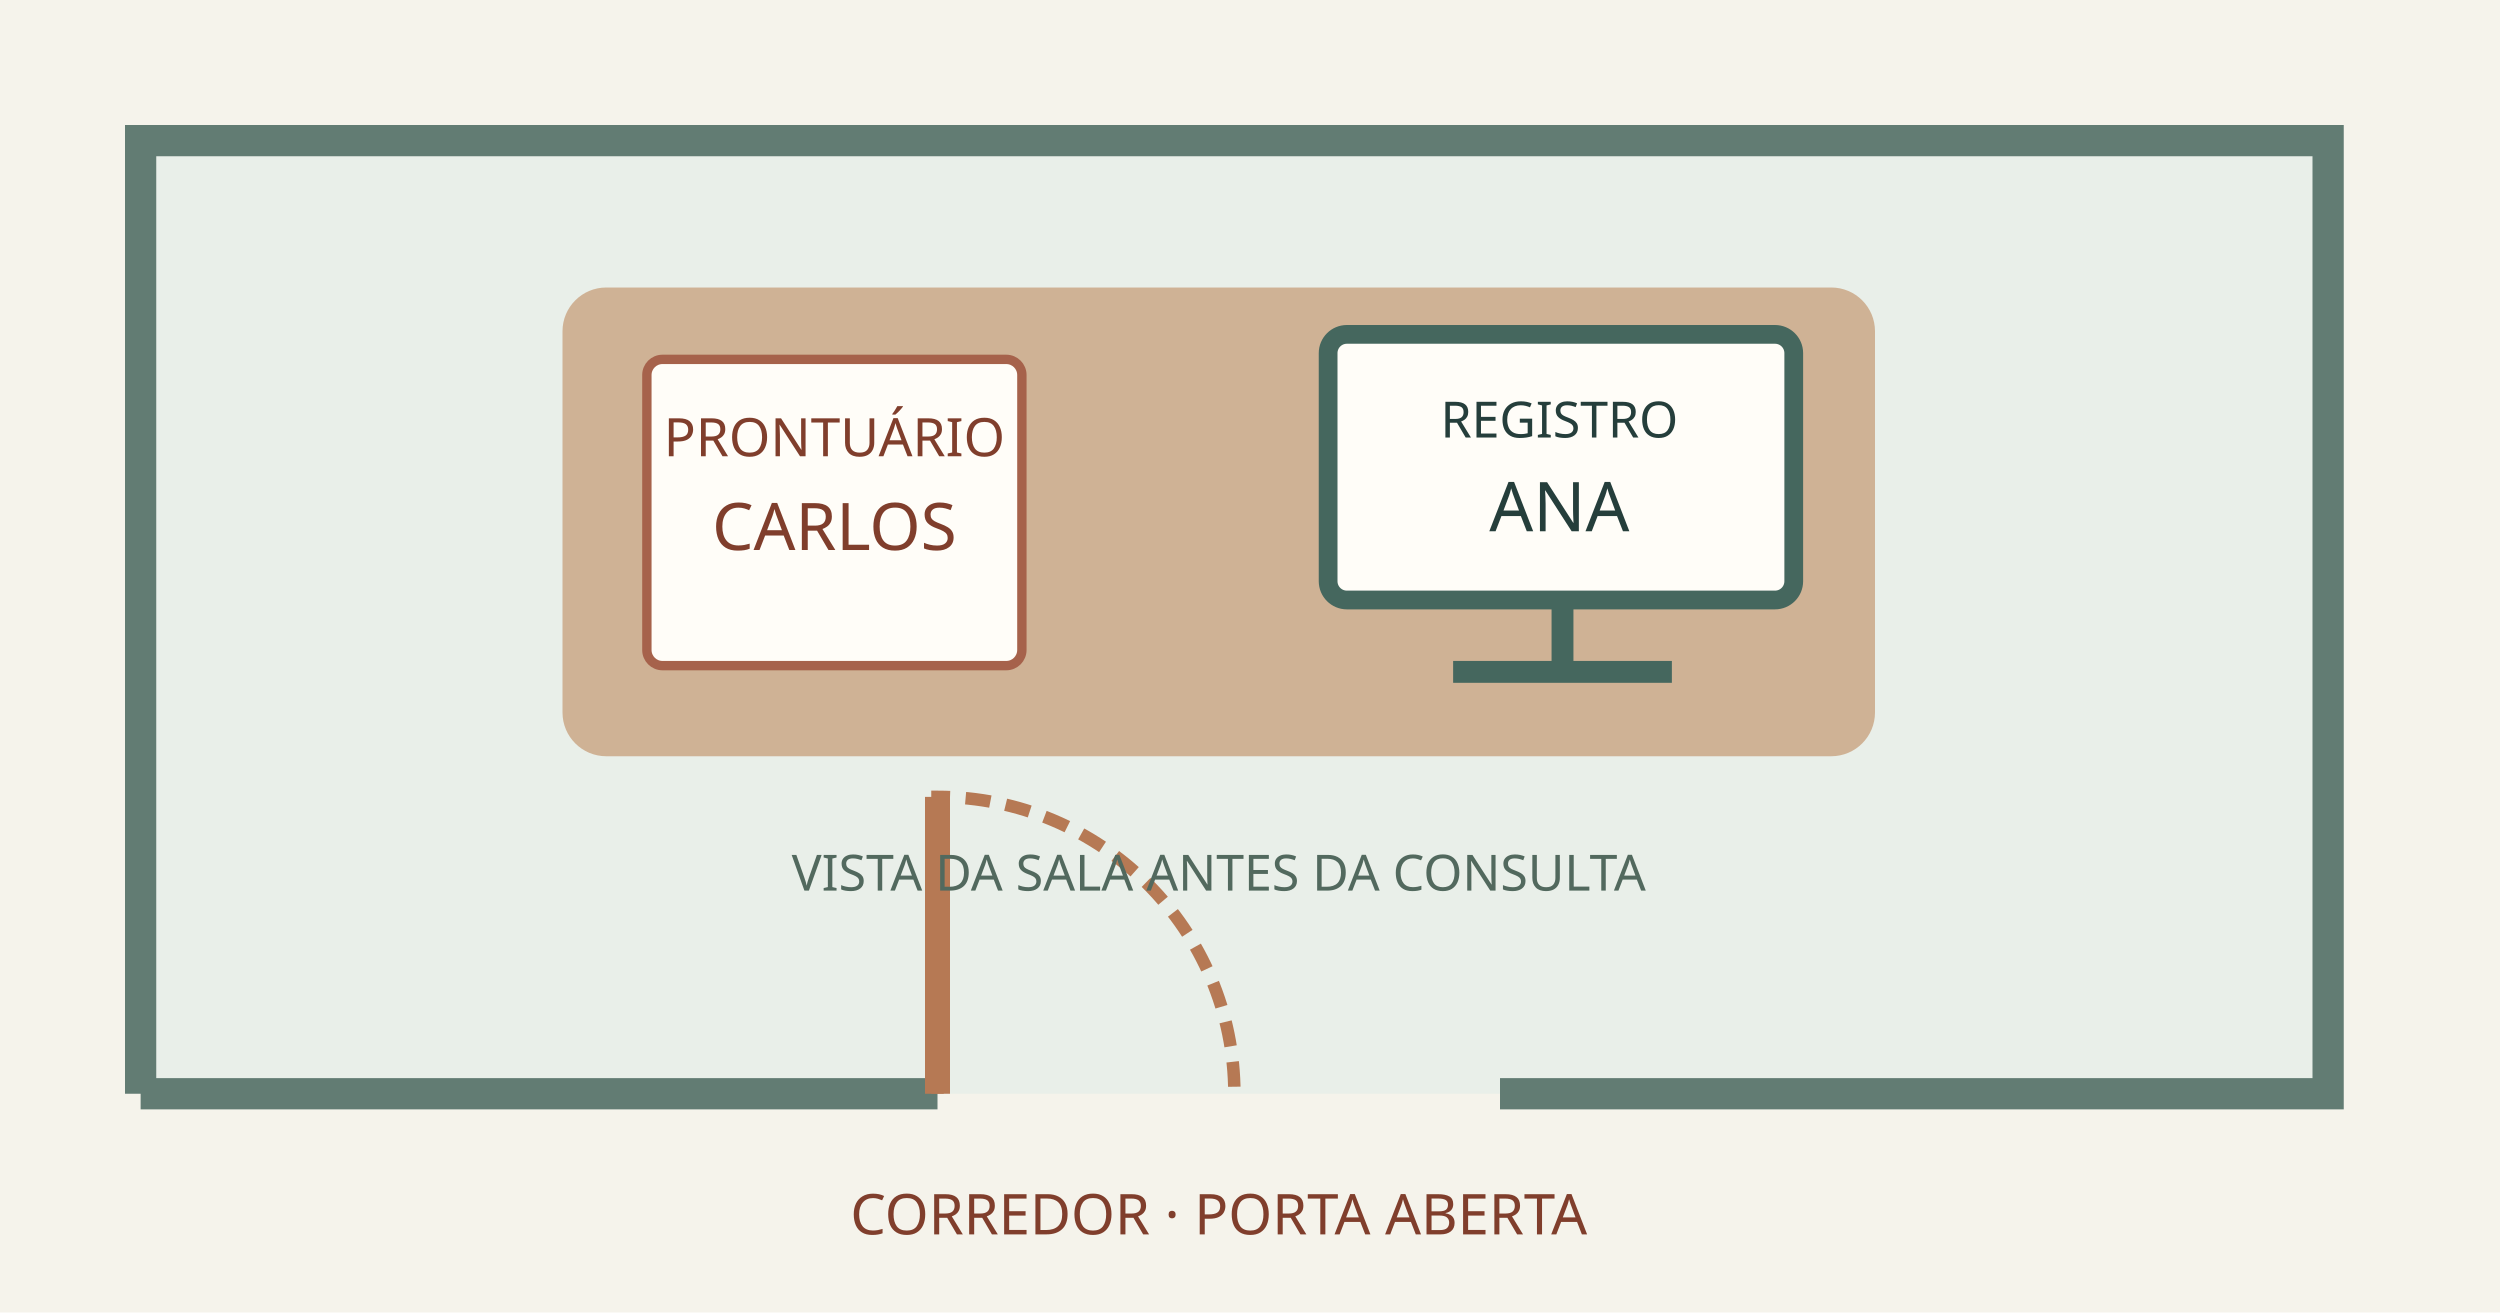
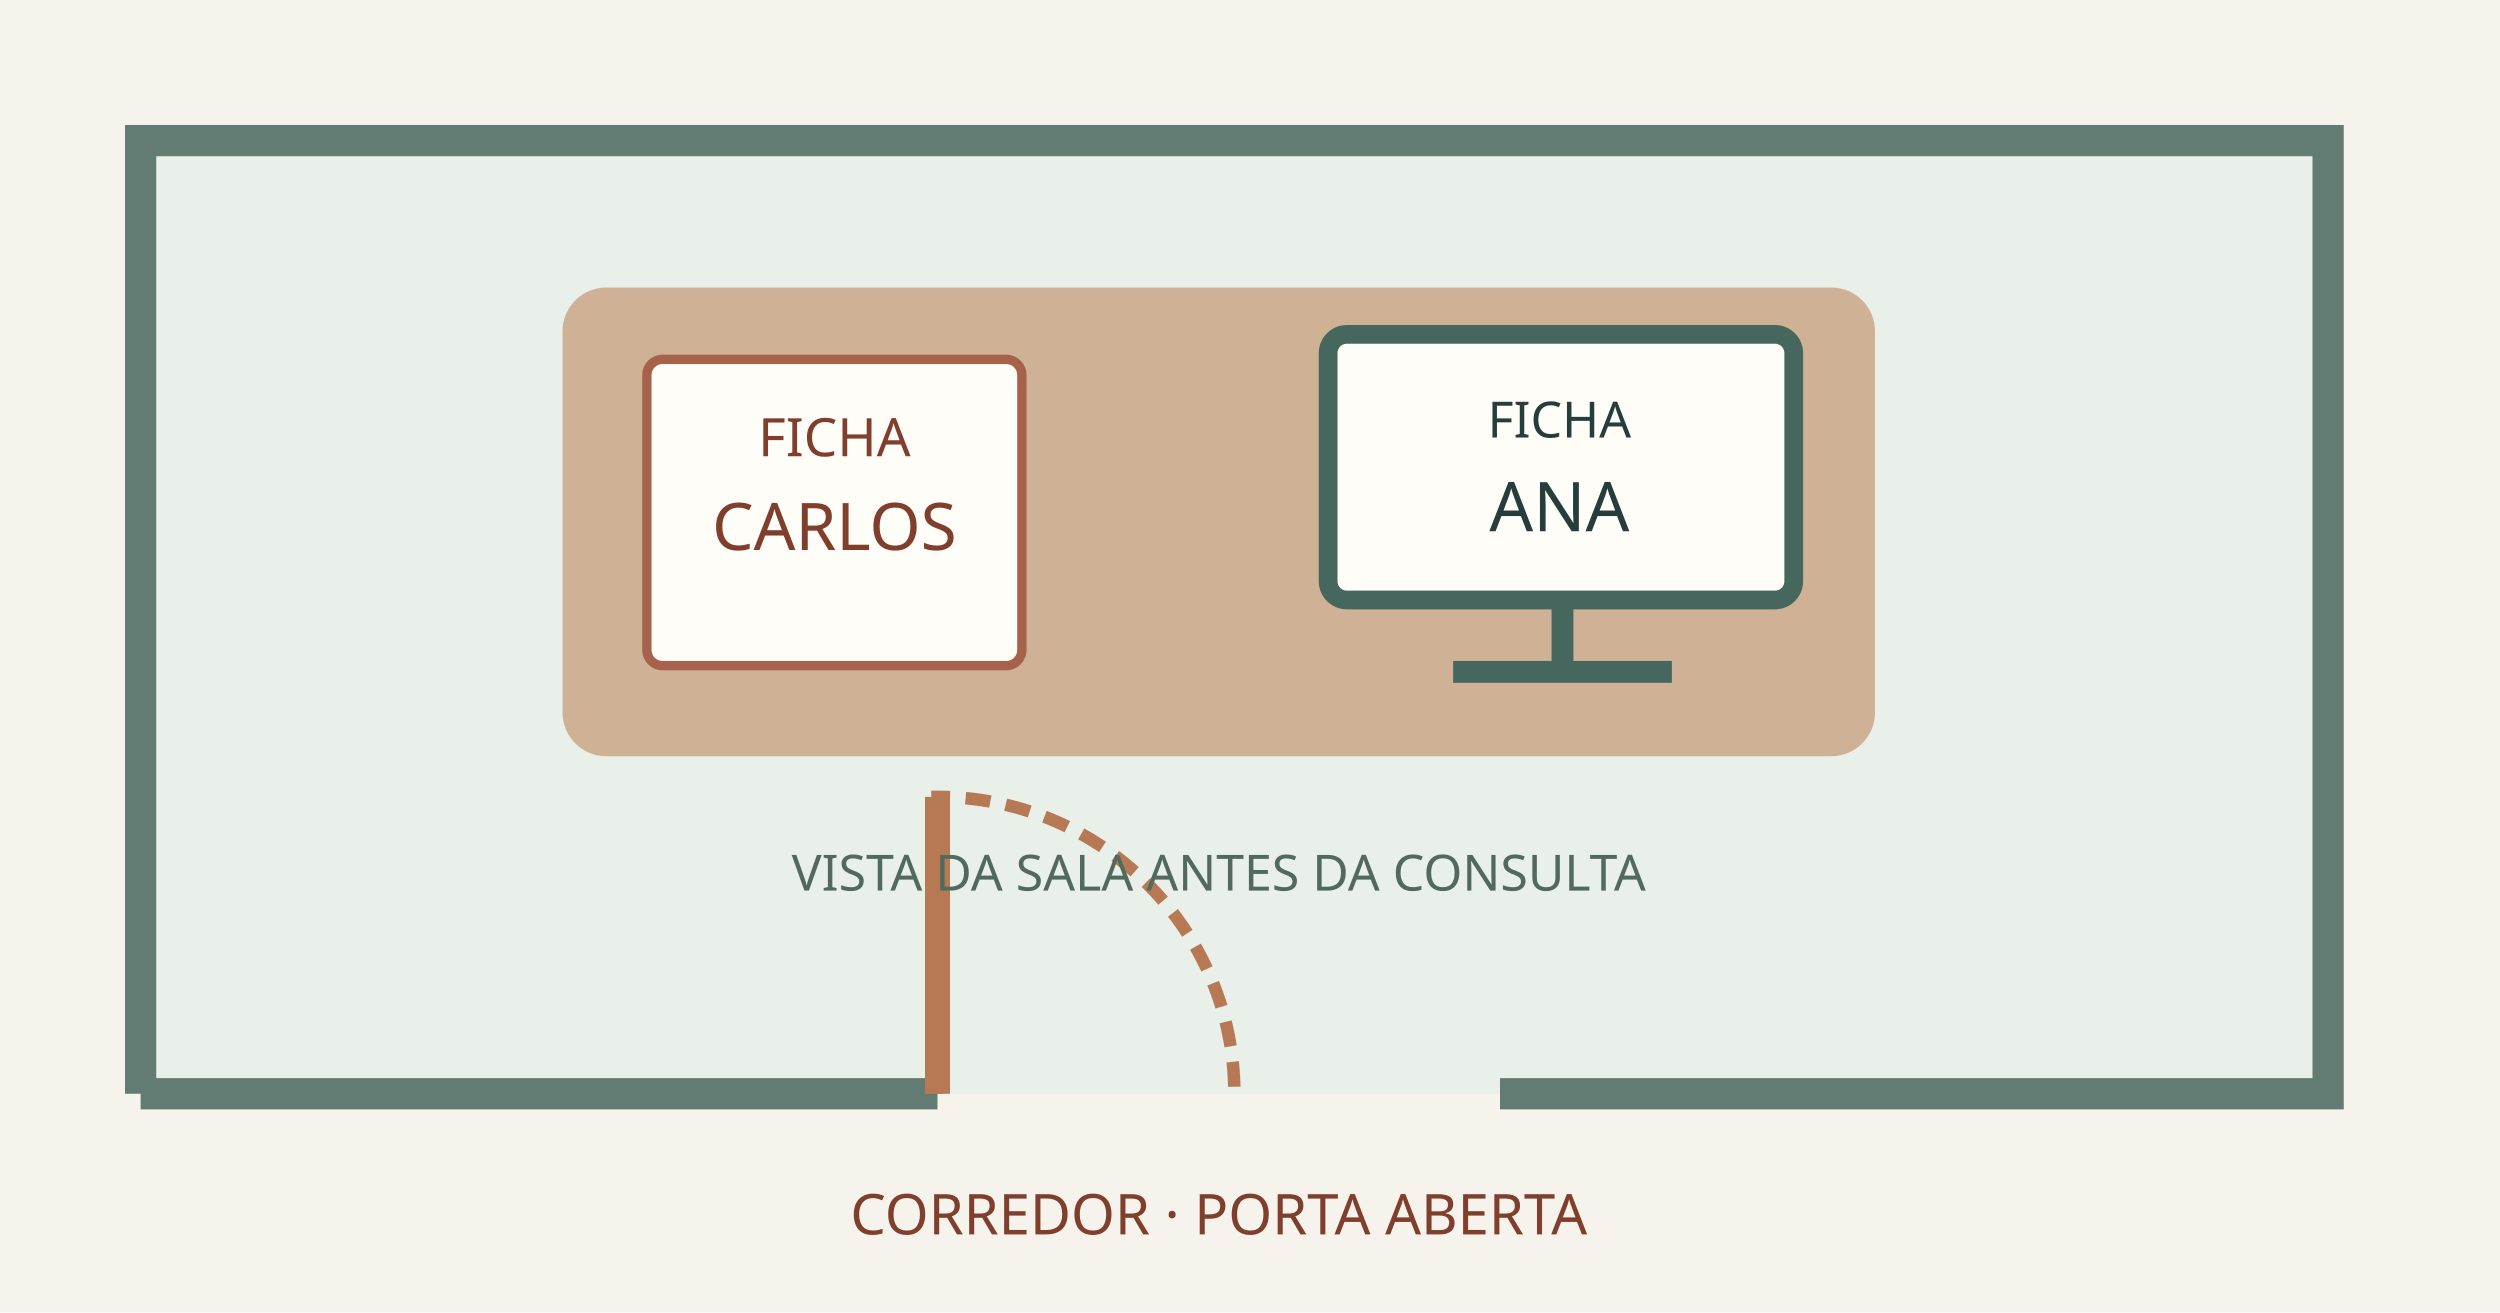
<svg xmlns="http://www.w3.org/2000/svg" width="800" height="420" viewBox="0 0 800 420">
  <rect width="800" height="420" fill="#f5f3eb" />
  <path d="M45 350V45h700v305H480m-180 0H45" fill="#e9efe9" stroke="#627c73" stroke-width="10" />
  <path d="M300 350v-95a95 95 0 0 1 95 95" fill="none" stroke="#b67954" stroke-width="4" stroke-dasharray="8 5" />
  <path d="M300 350v-95" stroke="#b67954" stroke-width="8" />
  <rect x="180" y="92" width="420" height="150" rx="14" fill="#cfb295" />
  <rect x="207" y="115" width="120" height="98" rx="5" fill="#fffdf8" stroke="#a6624b" stroke-width="3" />
-   <text x="267" y="146" text-anchor="middle" font-family="system-ui" font-size="17" fill="#803e2c">PRONTUÁRIO</text>
+   <text x="267" y="146" text-anchor="middle" font-family="system-ui" font-size="17" fill="#803e2c">FICHA</text>
  <text x="267" y="176" text-anchor="middle" font-family="system-ui" font-size="21" fill="#803e2c">CARLOS</text>
  <rect x="425" y="107" width="149" height="85" rx="6" fill="#fffdf8" stroke="#45675e" stroke-width="6" />
  <path d="M500 193v22m-35 0h70" stroke="#45675e" stroke-width="7" />
-   <text x="499" y="140" text-anchor="middle" font-family="system-ui" font-size="16" fill="#253e3b">REGISTRO</text>
+   <text x="499" y="140" text-anchor="middle" font-family="system-ui" font-size="16" fill="#253e3b">FICHA</text>
  <text x="499" y="170" text-anchor="middle" font-family="system-ui" font-size="22" fill="#253e3b">ANA</text>
  <text x="390" y="395" text-anchor="middle" font-family="system-ui" font-size="18" fill="#803e2c">CORREDOR · PORTA ABERTA</text>
  <text x="390" y="285" text-anchor="middle" font-family="system-ui" font-size="16" fill="#52695e">VISTA DA SALA ANTES DA CONSULTA</text>
</svg>
